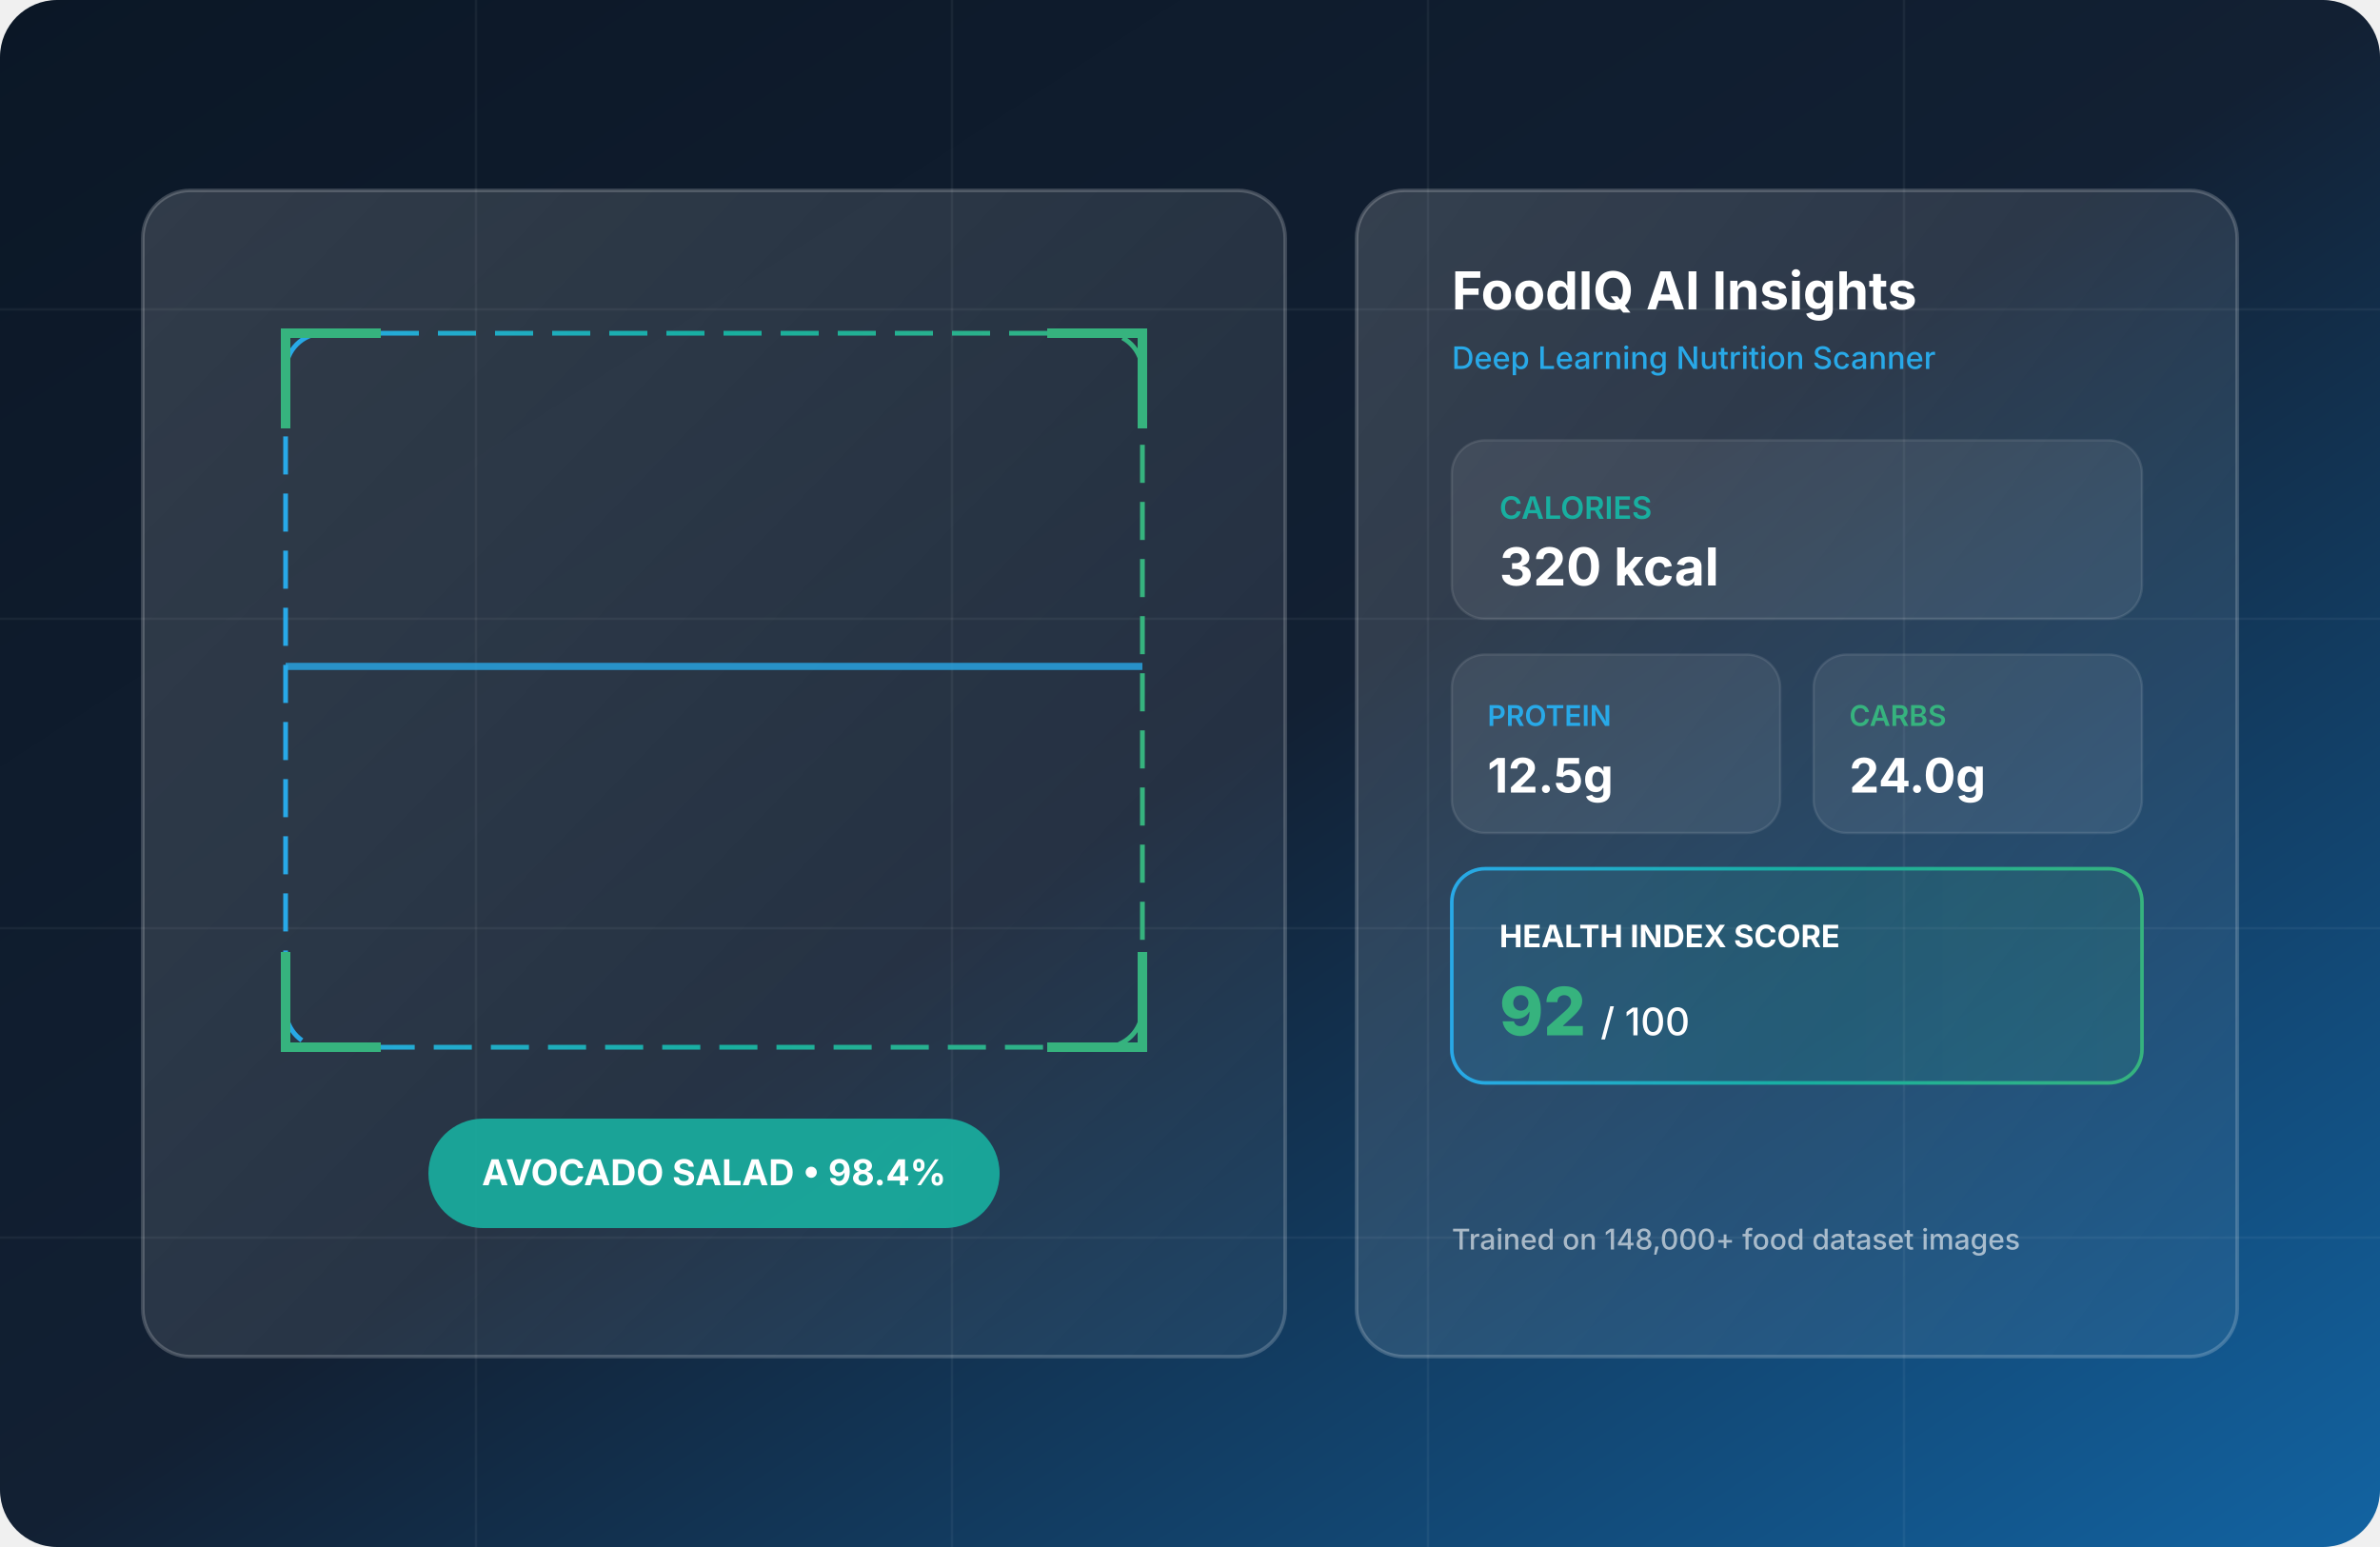
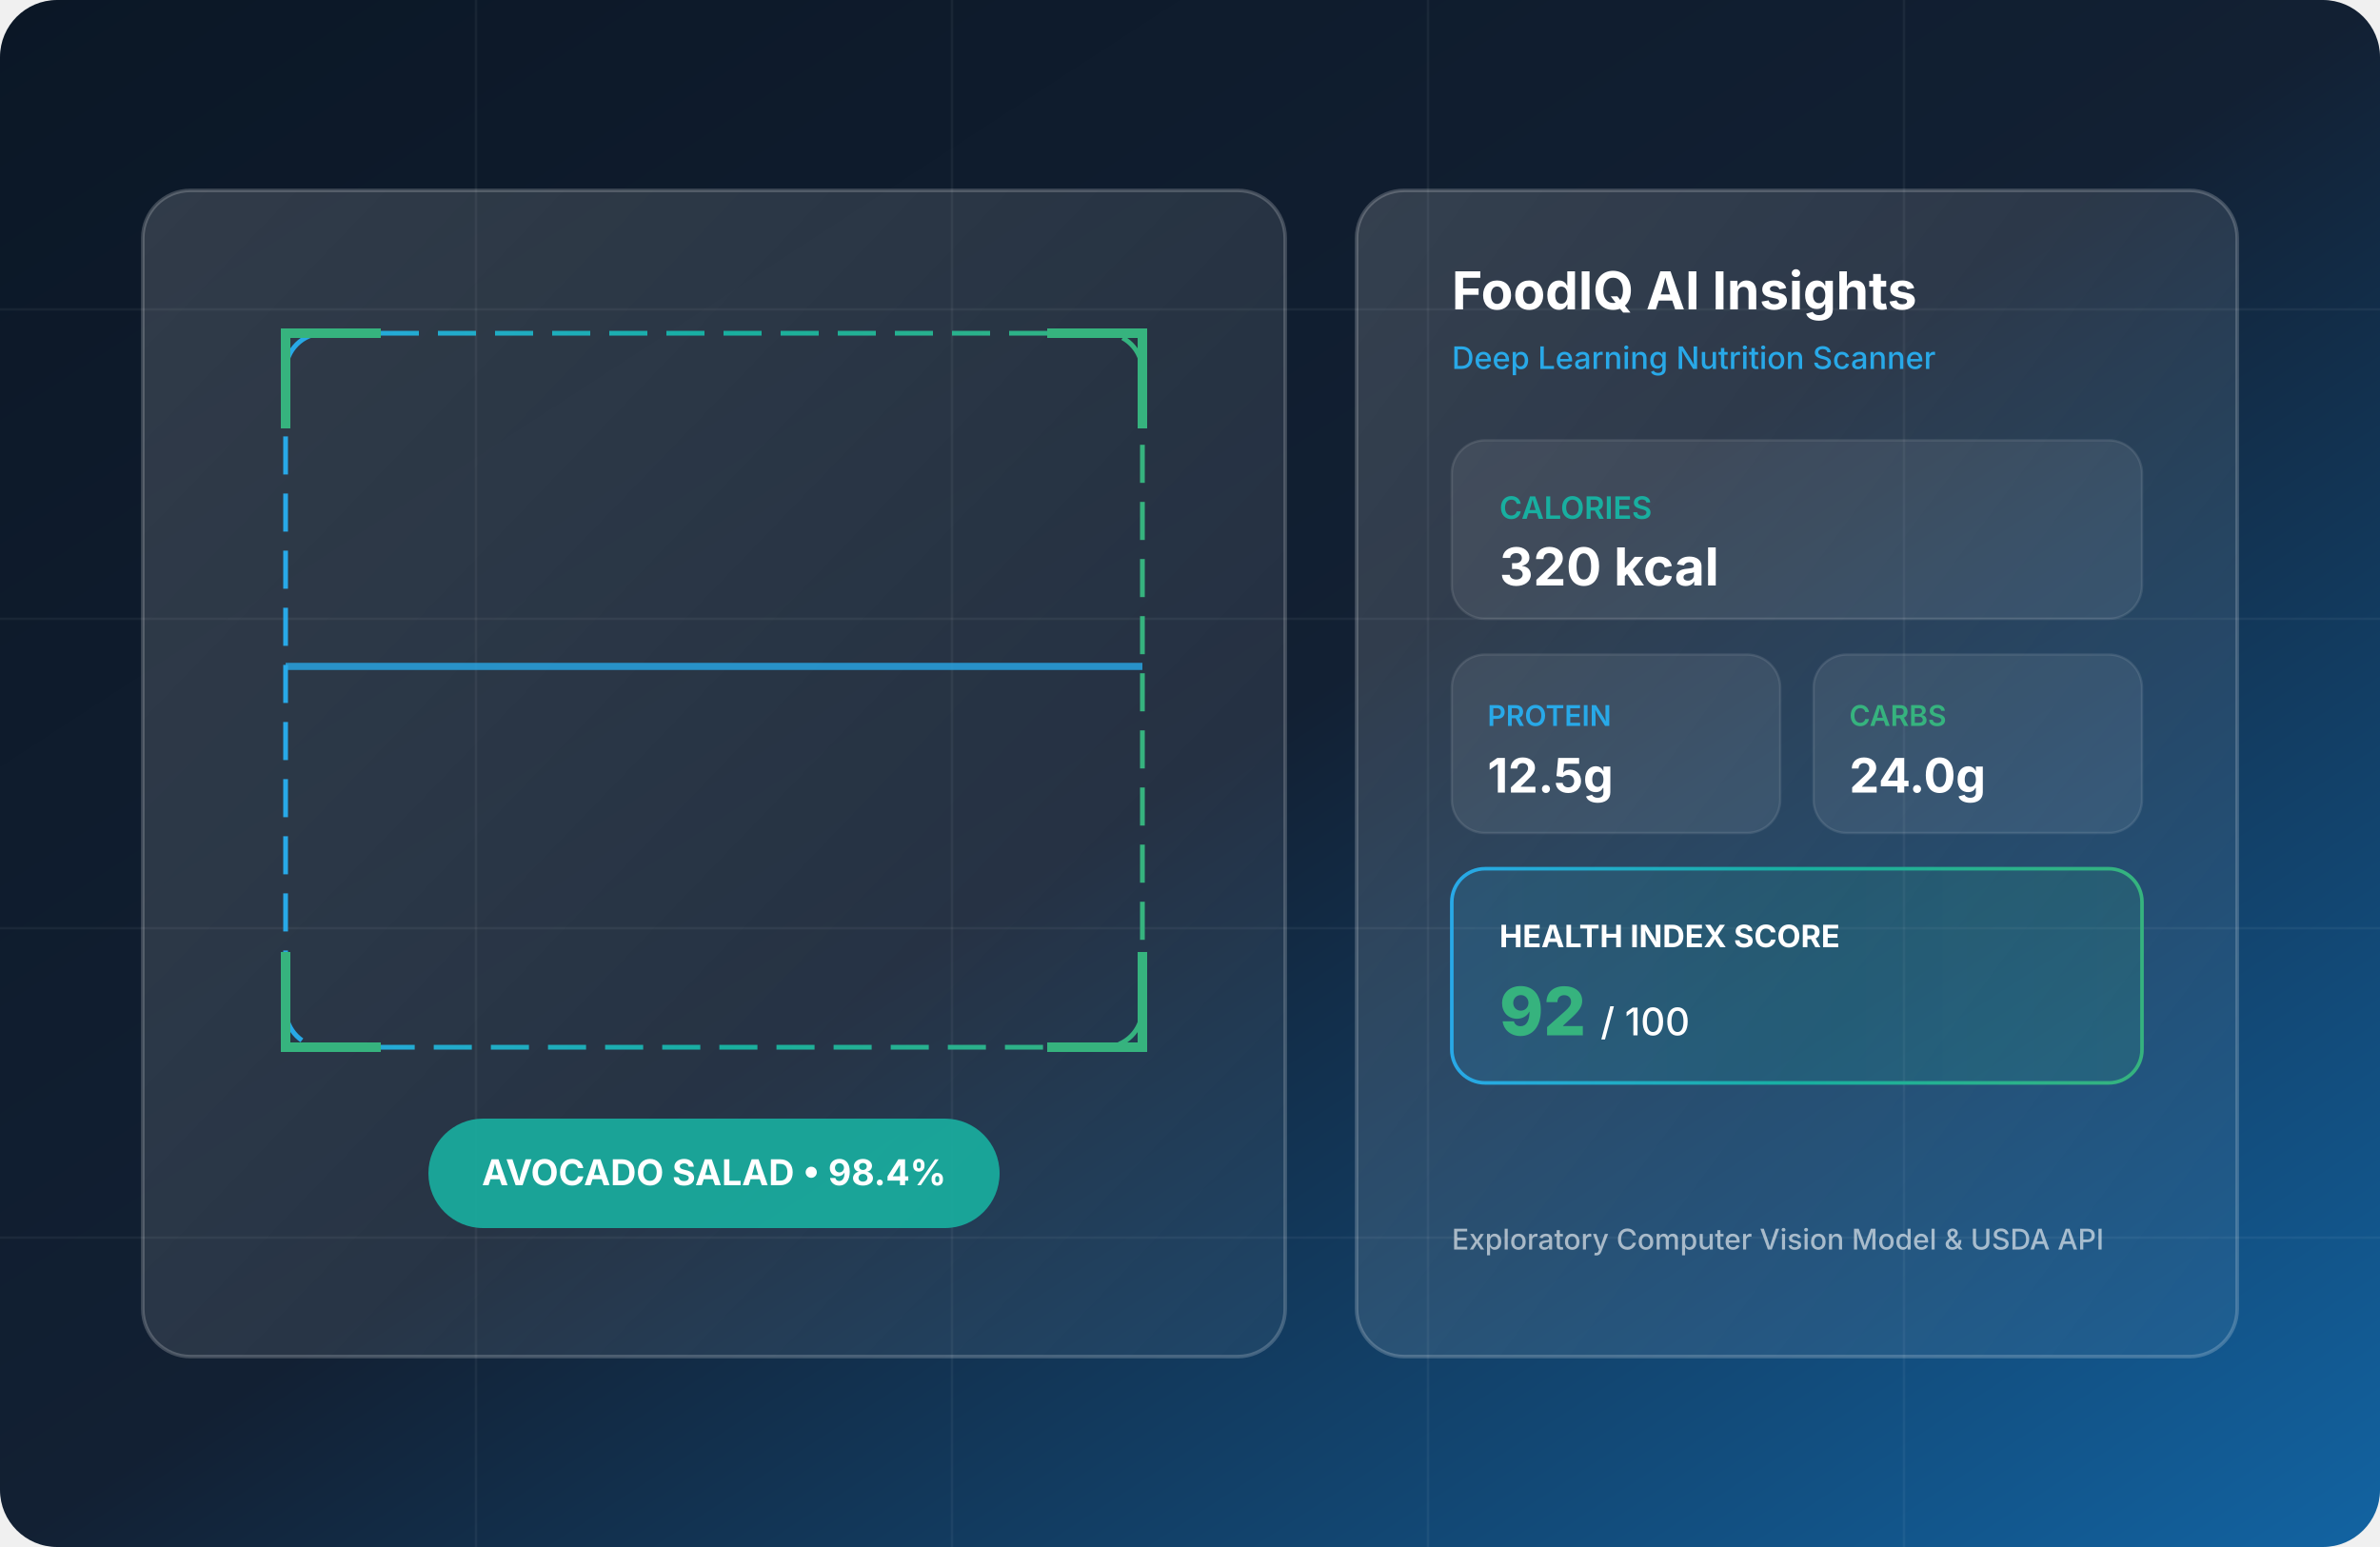
<svg xmlns="http://www.w3.org/2000/svg" viewBox="0 0 1000 650" width="100%" height="100%">
  <defs>
    <linearGradient id="bgGrad" x1="0%" y1="0%" x2="100%" y2="100%">
      <stop offset="0%" stop-color="#0B1726" />
      <stop offset="50%" stop-color="#122033" />
      <stop offset="100%" stop-color="#1264A3" />
    </linearGradient>
    <linearGradient id="cardGlass" x1="0%" y1="0%" x2="100%" y2="100%">
      <stop offset="0%" stop-color="#FFFFFF" stop-opacity="0.15" />
      <stop offset="100%" stop-color="#FFFFFF" stop-opacity="0.05" />
    </linearGradient>
    <linearGradient id="accentGrad" x1="0%" y1="0%" x2="100%" y2="0%">
      <stop offset="0%" stop-color="#28A9E8" />
      <stop offset="50%" stop-color="#18AFA0" />
      <stop offset="100%" stop-color="#36B37E" />
    </linearGradient>
  </defs>
  <rect width="1000" height="650" rx="24" fill="url(#bgGrad)" />
  <g stroke="#FFFFFF" stroke-opacity="0.05" stroke-width="1">
    <line x1="0" y1="130" x2="1000" y2="130" />
    <line x1="0" y1="260" x2="1000" y2="260" />
    <line x1="0" y1="390" x2="1000" y2="390" />
    <line x1="0" y1="520" x2="1000" y2="520" />
    <line x1="200" y1="0" x2="200" y2="650" />
    <line x1="400" y1="0" x2="400" y2="650" />
    <line x1="600" y1="0" x2="600" y2="650" />
    <line x1="800" y1="0" x2="800" y2="650" />
  </g>
  <rect x="60" y="80" width="480" height="490" rx="20" fill="url(#cardGlass)" stroke="#FFFFFF" stroke-opacity="0.2" stroke-width="1.5" />
  <rect x="120" y="140" width="360" height="300" rx="16" fill="none" stroke="url(#accentGrad)" stroke-width="2" stroke-dasharray="16 8" />
  <path d="M120 180 L120 140 L160 140" stroke="#36B37E" stroke-width="4" fill="none" />
  <path d="M440 140 L480 140 L480 180" stroke="#36B37E" stroke-width="4" fill="none" />
  <path d="M120 400 L120 440 L160 440" stroke="#36B37E" stroke-width="4" fill="none" />
  <path d="M440 440 L480 440 L480 400" stroke="#36B37E" stroke-width="4" fill="none" />
  <line x1="120" y1="280" x2="480" y2="280" stroke="#28A9E8" stroke-width="3" opacity="0.8" />
  <rect x="180" y="470" width="240" height="46" rx="23" fill="#18AFA0" opacity="0.9" />
  <text x="300" y="498" font-family="Inter, sans-serif" font-size="15" font-weight="700" fill="#FFFFFF" text-anchor="middle">AVOCADO SALAD • 98.4%</text>
  <rect x="570" y="80" width="370" height="490" rx="20" fill="url(#cardGlass)" stroke="#FFFFFF" stroke-opacity="0.2" stroke-width="1.5" />
  <text x="610" y="130" font-family="Inter, sans-serif" font-size="22" font-weight="700" fill="#FFFFFF">FoodIQ AI Insights</text>
  <text x="610" y="155" font-family="Inter, sans-serif" font-size="13" font-weight="500" fill="#28A9E8">Deep Learning Nutrition Scanner</text>
  <rect x="610" y="185" width="290" height="75" rx="14" fill="#FFFFFF" fill-opacity="0.08" stroke="#FFFFFF" stroke-opacity="0.1" />
  <text x="630" y="218" font-family="Inter, sans-serif" font-size="13" font-weight="600" fill="#18AFA0">CALORIES</text>
  <text x="630" y="246" font-family="Inter, sans-serif" font-size="22" font-weight="700" fill="#FFFFFF">320 kcal</text>
  <rect x="610" y="275" width="138" height="75" rx="14" fill="#FFFFFF" fill-opacity="0.08" stroke="#FFFFFF" stroke-opacity="0.1" />
  <text x="625" y="305" font-family="Inter, sans-serif" font-size="12" font-weight="600" fill="#28A9E8">PROTEIN</text>
  <text x="625" y="333" font-family="Inter, sans-serif" font-size="20" font-weight="700" fill="#FFFFFF">12.5g</text>
  <rect x="762" y="275" width="138" height="75" rx="14" fill="#FFFFFF" fill-opacity="0.08" stroke="#FFFFFF" stroke-opacity="0.1" />
  <text x="777" y="305" font-family="Inter, sans-serif" font-size="12" font-weight="600" fill="#36B37E">CARBS</text>
  <text x="777" y="333" font-family="Inter, sans-serif" font-size="20" font-weight="700" fill="#FFFFFF">24.0g</text>
  <rect x="610" y="365" width="290" height="90" rx="14" fill="url(#accentGrad)" fill-opacity="0.15" stroke="url(#accentGrad)" stroke-width="1.5" />
  <text x="630" y="398" font-family="Inter, sans-serif" font-size="13" font-weight="700" fill="#FFFFFF">HEALTH INDEX SCORE</text>
  <text x="630" y="435" font-family="Inter, sans-serif" font-size="28" font-weight="800" fill="#36B37E">92 <tspan font-size="16" font-weight="500" fill="#FFFFFF">/ 100</tspan>
  </text>
-   <text x="610" y="525" font-family="Inter, sans-serif" font-size="12" font-weight="500" fill="#FFFFFF" opacity="0.6">Trained on 148,000+ food dataset images</text>
+   <text x="610" y="525" font-family="Inter, sans-serif" font-size="12" font-weight="500" fill="#FFFFFF" opacity="0.6">Exploratory Computer Vision Model &amp; USDA API</text>
</svg>
